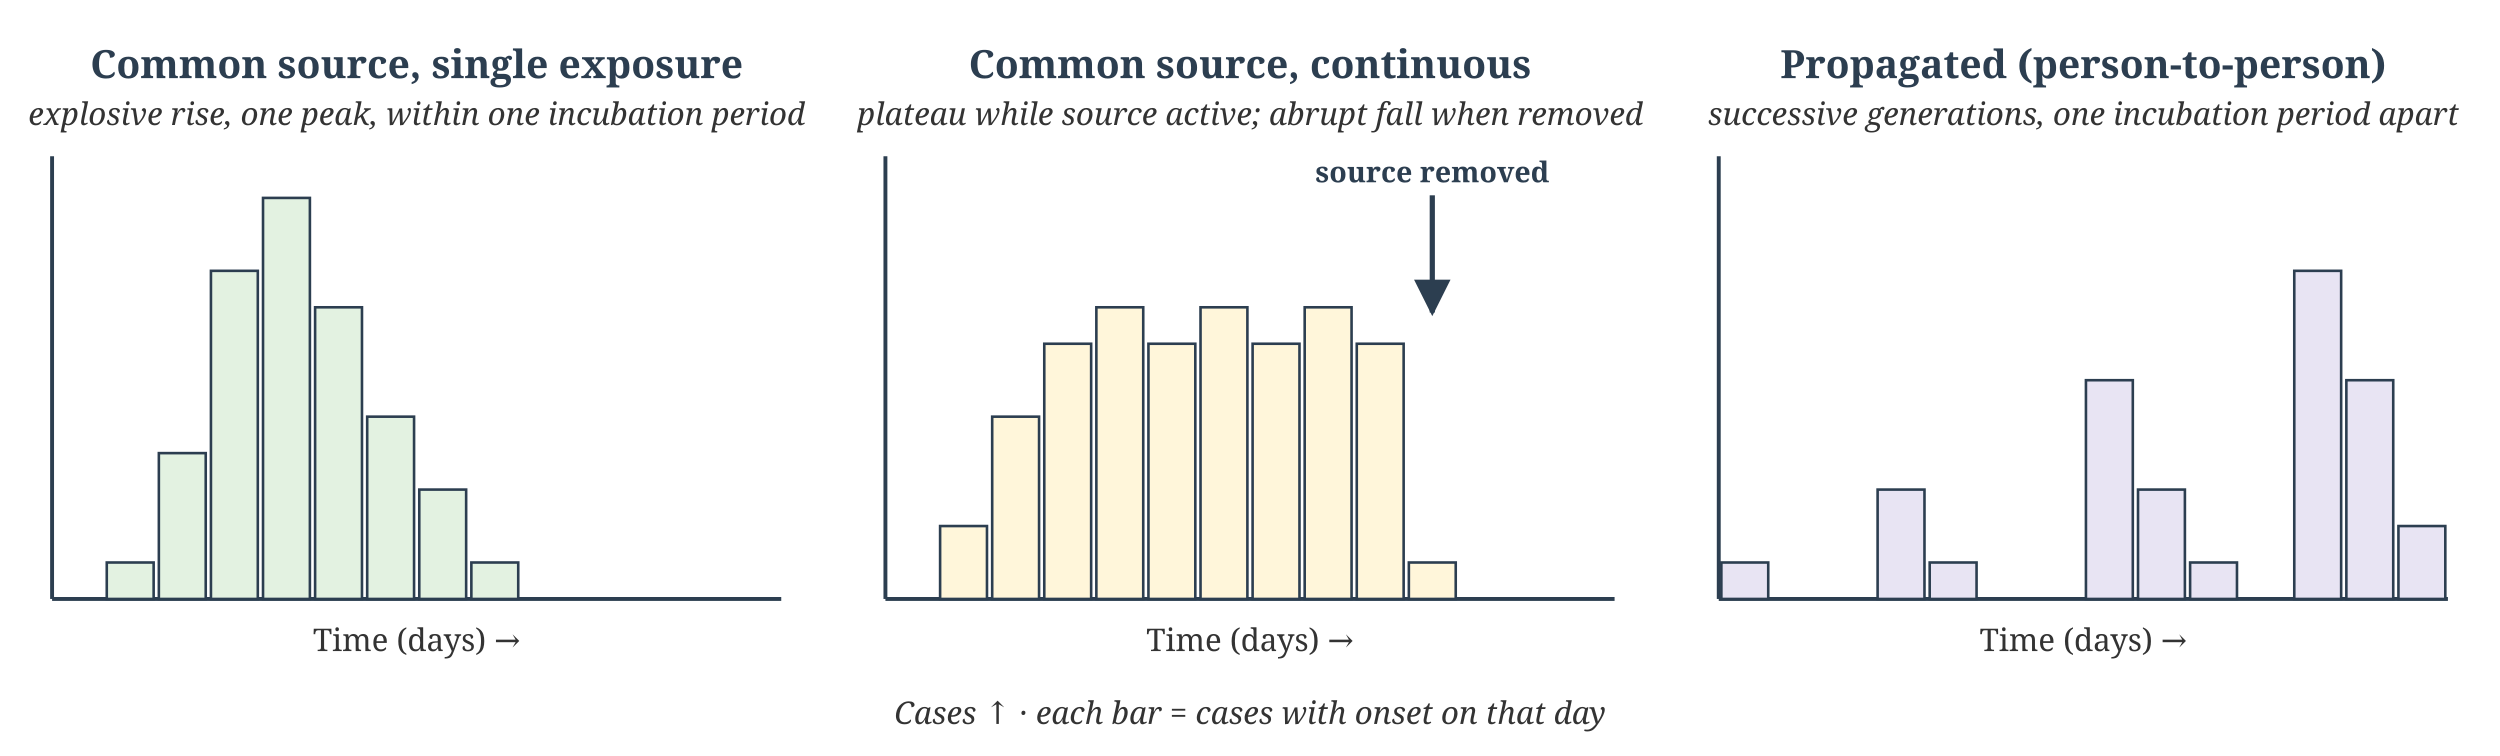
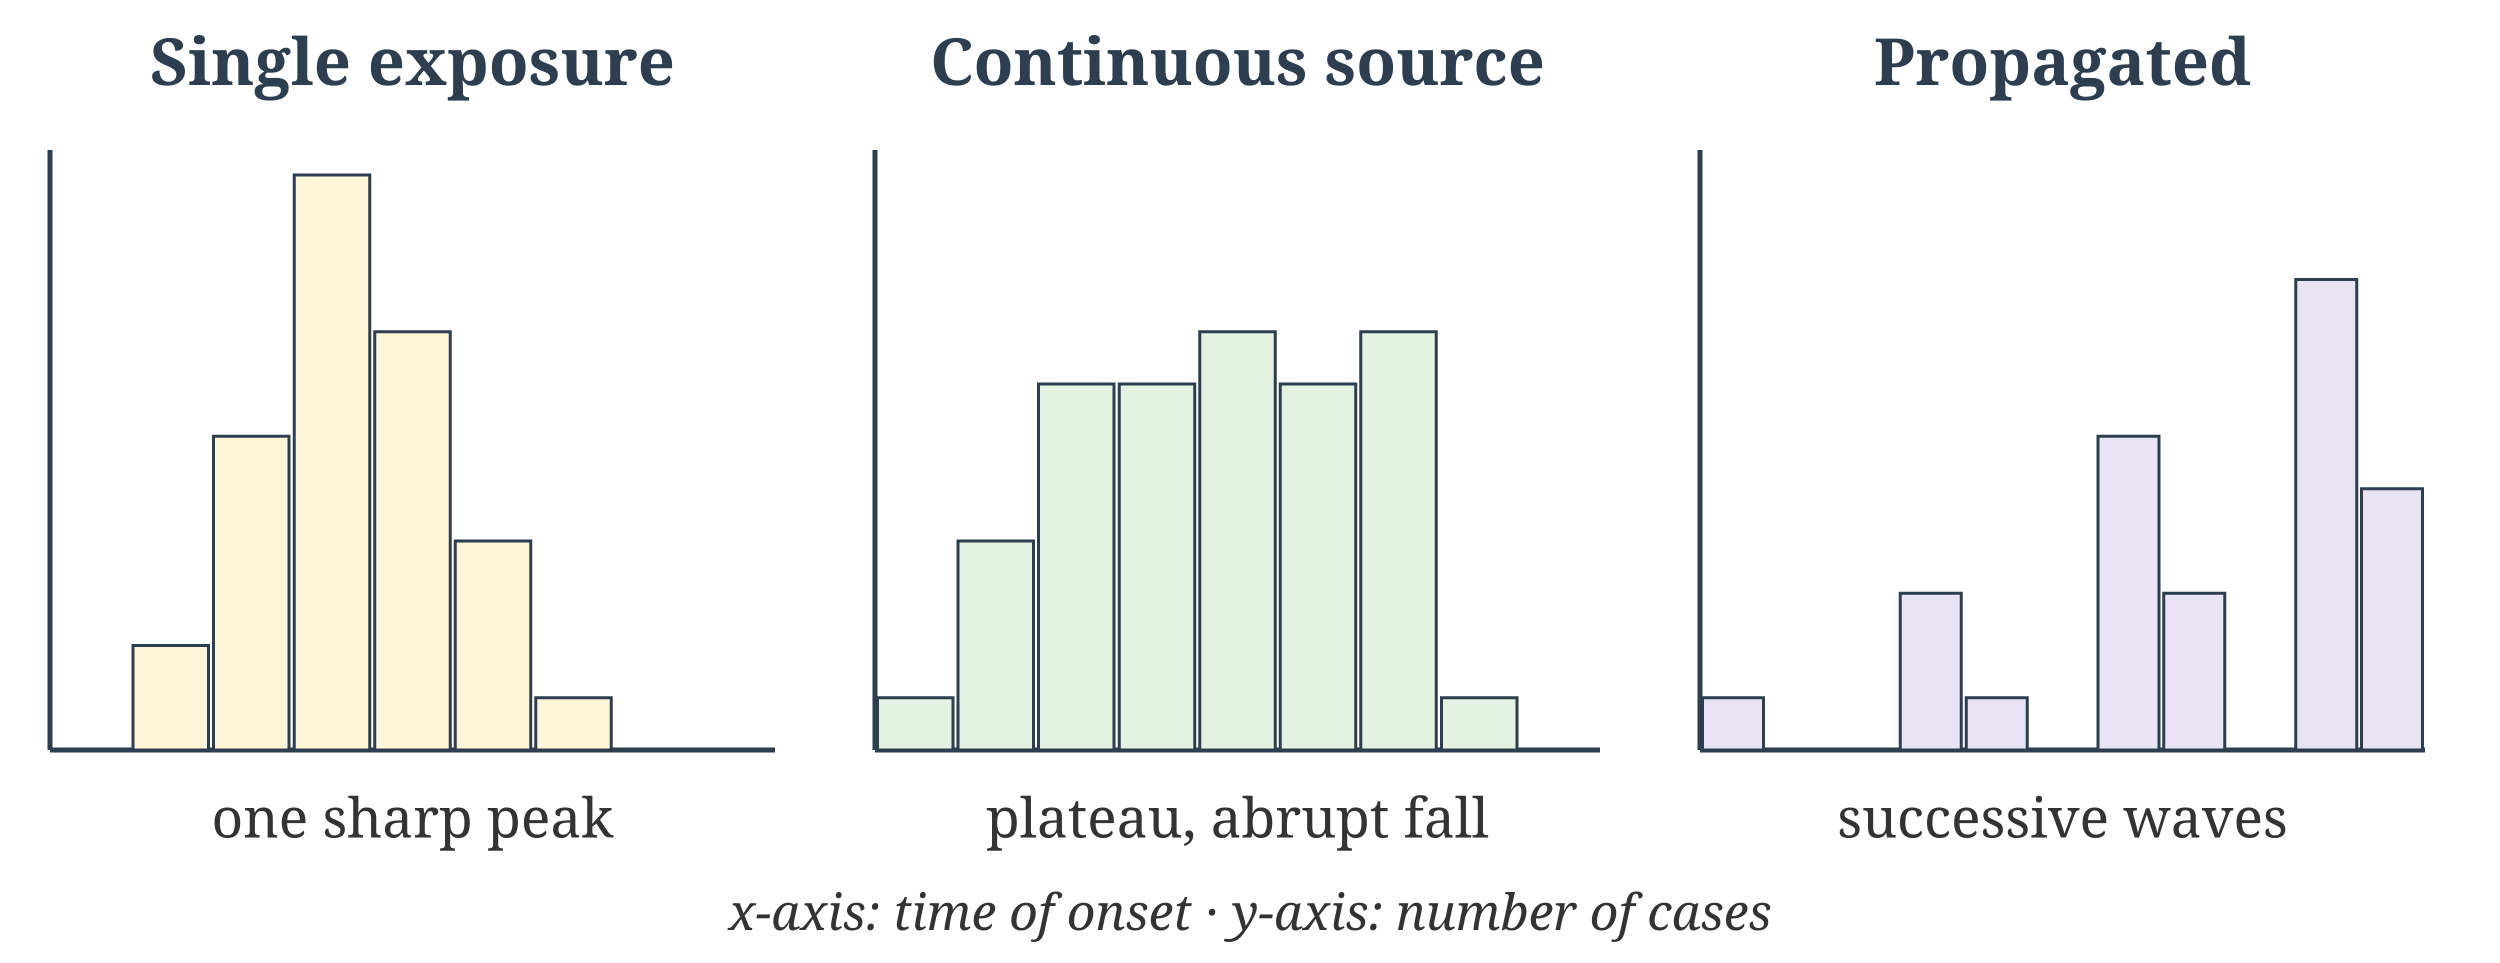
- <svg xmlns="http://www.w3.org/2000/svg" width="960" height="290" viewBox="0 0 960 290" role="img" aria-labelledby="title desc">
+ <svg xmlns="http://www.w3.org/2000/svg" width="1000" height="385" viewBox="0 0 1000 385" role="img" aria-labelledby="title desc">
  <defs>
    <marker id="arr" viewBox="0 0 10 10" refX="9" refY="5" markerWidth="7" markerHeight="7" orient="auto-start-reverse">
      <path d="M0,0 L10,5 L0,10 z" fill="#2c3e50" />
    </marker>
  </defs>
-   <line x1="20" y1="230" x2="300" y2="230" stroke="#2c3e50" stroke-width="1.5" />
-   <line x1="20" y1="230" x2="20" y2="60" stroke="#2c3e50" stroke-width="1.5" />
-   <rect x="21.0" y="230" width="18.0" height="0" fill="#E3F2E1" stroke="#2c3e50" stroke-width="1" />
-   <rect x="41.0" y="216" width="18.0" height="14" fill="#E3F2E1" stroke="#2c3e50" stroke-width="1" />
-   <rect x="61.0" y="174" width="18.0" height="56" fill="#E3F2E1" stroke="#2c3e50" stroke-width="1" />
-   <rect x="81.0" y="104" width="18.0" height="126" fill="#E3F2E1" stroke="#2c3e50" stroke-width="1" />
-   <rect x="101.0" y="76" width="18.0" height="154" fill="#E3F2E1" stroke="#2c3e50" stroke-width="1" />
-   <rect x="121.0" y="118" width="18.0" height="112" fill="#E3F2E1" stroke="#2c3e50" stroke-width="1" />
-   <rect x="141.0" y="160" width="18.0" height="70" fill="#E3F2E1" stroke="#2c3e50" stroke-width="1" />
-   <rect x="161.0" y="188" width="18.0" height="42" fill="#E3F2E1" stroke="#2c3e50" stroke-width="1" />
-   <rect x="181.0" y="216" width="18.0" height="14" fill="#E3F2E1" stroke="#2c3e50" stroke-width="1" />
-   <rect x="201.0" y="230" width="18.0" height="0" fill="#E3F2E1" stroke="#2c3e50" stroke-width="1" />
-   <rect x="221.0" y="230" width="18.0" height="0" fill="#E3F2E1" stroke="#2c3e50" stroke-width="1" />
-   <rect x="241.0" y="230" width="18.0" height="0" fill="#E3F2E1" stroke="#2c3e50" stroke-width="1" />
-   <rect x="261.0" y="230" width="18.0" height="0" fill="#E3F2E1" stroke="#2c3e50" stroke-width="1" />
-   <rect x="281.0" y="230" width="18.0" height="0" fill="#E3F2E1" stroke="#2c3e50" stroke-width="1" />
-   <text x="160" y="30" text-anchor="middle" font-family="Georgia, serif" font-size="15" font-weight="bold" fill="#2c3e50">Common source, single exposure</text>
-   <text x="160" y="48" text-anchor="middle" font-family="Georgia, serif" font-size="12" font-style="italic" fill="#333">explosive rise, one peak, within one incubation period</text>
-   <text x="160" y="250" text-anchor="middle" font-family="Georgia, serif" font-size="12" fill="#333">Time (days) →</text>
-   <line x1="340" y1="230" x2="620" y2="230" stroke="#2c3e50" stroke-width="1.5" />
-   <line x1="340" y1="230" x2="340" y2="60" stroke="#2c3e50" stroke-width="1.5" />
-   <rect x="341.0" y="230" width="18.0" height="0" fill="#FFF6DA" stroke="#2c3e50" stroke-width="1" />
-   <rect x="361.0" y="202" width="18.0" height="28" fill="#FFF6DA" stroke="#2c3e50" stroke-width="1" />
-   <rect x="381.0" y="160" width="18.0" height="70" fill="#FFF6DA" stroke="#2c3e50" stroke-width="1" />
-   <rect x="401.0" y="132" width="18.0" height="98" fill="#FFF6DA" stroke="#2c3e50" stroke-width="1" />
-   <rect x="421.0" y="118" width="18.0" height="112" fill="#FFF6DA" stroke="#2c3e50" stroke-width="1" />
-   <rect x="441.0" y="132" width="18.0" height="98" fill="#FFF6DA" stroke="#2c3e50" stroke-width="1" />
-   <rect x="461.0" y="118" width="18.0" height="112" fill="#FFF6DA" stroke="#2c3e50" stroke-width="1" />
-   <rect x="481.0" y="132" width="18.0" height="98" fill="#FFF6DA" stroke="#2c3e50" stroke-width="1" />
-   <rect x="501.0" y="118" width="18.0" height="112" fill="#FFF6DA" stroke="#2c3e50" stroke-width="1" />
-   <rect x="521.0" y="132" width="18.0" height="98" fill="#FFF6DA" stroke="#2c3e50" stroke-width="1" />
-   <rect x="541.0" y="216" width="18.0" height="14" fill="#FFF6DA" stroke="#2c3e50" stroke-width="1" />
-   <rect x="561.0" y="230" width="18.0" height="0" fill="#FFF6DA" stroke="#2c3e50" stroke-width="1" />
-   <rect x="581.0" y="230" width="18.0" height="0" fill="#FFF6DA" stroke="#2c3e50" stroke-width="1" />
-   <rect x="601.0" y="230" width="18.0" height="0" fill="#FFF6DA" stroke="#2c3e50" stroke-width="1" />
-   <text x="480" y="30" text-anchor="middle" font-family="Georgia, serif" font-size="15" font-weight="bold" fill="#2c3e50">Common source, continuous</text>
-   <text x="480" y="48" text-anchor="middle" font-family="Georgia, serif" font-size="12" font-style="italic" fill="#333">plateau while source active; abrupt fall when removed</text>
-   <text x="480" y="250" text-anchor="middle" font-family="Georgia, serif" font-size="12" fill="#333">Time (days) →</text>
-   <line x1="550.0" y1="75" x2="550.0" y2="120" stroke="#2c3e50" stroke-width="2" marker-end="url(#arr)" />
-   <text x="550.0" y="70" text-anchor="middle" font-family="Georgia, serif" font-size="11" font-weight="bold" fill="#2c3e50">source removed</text>
-   <line x1="660" y1="230" x2="940" y2="230" stroke="#2c3e50" stroke-width="1.5" />
-   <line x1="660" y1="230" x2="660" y2="60" stroke="#2c3e50" stroke-width="1.5" />
-   <rect x="661.0" y="216" width="18.0" height="14" fill="#E8E4F3" stroke="#2c3e50" stroke-width="1" />
-   <rect x="681.0" y="230" width="18.0" height="0" fill="#E8E4F3" stroke="#2c3e50" stroke-width="1" />
-   <rect x="701.0" y="230" width="18.0" height="0" fill="#E8E4F3" stroke="#2c3e50" stroke-width="1" />
-   <rect x="721.0" y="188" width="18.0" height="42" fill="#E8E4F3" stroke="#2c3e50" stroke-width="1" />
-   <rect x="741.0" y="216" width="18.0" height="14" fill="#E8E4F3" stroke="#2c3e50" stroke-width="1" />
-   <rect x="761.0" y="230" width="18.0" height="0" fill="#E8E4F3" stroke="#2c3e50" stroke-width="1" />
-   <rect x="781.0" y="230" width="18.0" height="0" fill="#E8E4F3" stroke="#2c3e50" stroke-width="1" />
-   <rect x="801.0" y="146" width="18.0" height="84" fill="#E8E4F3" stroke="#2c3e50" stroke-width="1" />
-   <rect x="821.0" y="188" width="18.0" height="42" fill="#E8E4F3" stroke="#2c3e50" stroke-width="1" />
-   <rect x="841.0" y="216" width="18.0" height="14" fill="#E8E4F3" stroke="#2c3e50" stroke-width="1" />
-   <rect x="861.0" y="230" width="18.0" height="0" fill="#E8E4F3" stroke="#2c3e50" stroke-width="1" />
-   <rect x="881.0" y="104" width="18.0" height="126" fill="#E8E4F3" stroke="#2c3e50" stroke-width="1" />
-   <rect x="901.0" y="146" width="18.0" height="84" fill="#E8E4F3" stroke="#2c3e50" stroke-width="1" />
-   <rect x="921.0" y="202" width="18.0" height="28" fill="#E8E4F3" stroke="#2c3e50" stroke-width="1" />
-   <text x="800" y="30" text-anchor="middle" font-family="Georgia, serif" font-size="15" font-weight="bold" fill="#2c3e50">Propagated (person-to-person)</text>
-   <text x="800" y="48" text-anchor="middle" font-family="Georgia, serif" font-size="12" font-style="italic" fill="#333">successive generations, one incubation period apart</text>
-   <text x="800" y="250" text-anchor="middle" font-family="Georgia, serif" font-size="12" fill="#333">Time (days) →</text>
-   <text x="480" y="278" text-anchor="middle" font-family="Georgia, serif" font-size="12" font-style="italic" fill="#333">Cases ↑ · each bar = cases with onset on that day</text>
+   <line x1="20" y1="300" x2="310" y2="300" stroke="#2c3e50" stroke-width="2" />
+   <line x1="20" y1="300" x2="20" y2="60" stroke="#2c3e50" stroke-width="2" />
+   <rect x="53.2" y="258.2" width="30.2" height="41.8" fill="#FFF6DA" stroke="#2c3e50" stroke-width="1.2" />
+   <rect x="85.4" y="174.5" width="30.2" height="125.5" fill="#FFF6DA" stroke="#2c3e50" stroke-width="1.2" />
+   <rect x="117.7" y="70.0" width="30.2" height="230.0" fill="#FFF6DA" stroke="#2c3e50" stroke-width="1.2" />
+   <rect x="149.9" y="132.7" width="30.2" height="167.3" fill="#FFF6DA" stroke="#2c3e50" stroke-width="1.2" />
+   <rect x="182.1" y="216.4" width="30.2" height="83.6" fill="#FFF6DA" stroke="#2c3e50" stroke-width="1.2" />
+   <rect x="214.3" y="279.1" width="30.2" height="20.9" fill="#FFF6DA" stroke="#2c3e50" stroke-width="1.2" />
+   <text x="165" y="34" text-anchor="middle" font-family="Georgia, serif" font-size="26" font-weight="bold" fill="#2c3e50">Single exposure</text>
+   <text x="165" y="335" text-anchor="middle" font-family="Georgia, serif" font-size="22" fill="#333">one sharp peak</text>
+   <line x1="350" y1="300" x2="640" y2="300" stroke="#2c3e50" stroke-width="2" />
+   <line x1="350" y1="300" x2="350" y2="60" stroke="#2c3e50" stroke-width="2" />
+   <rect x="351.0" y="279.1" width="30.2" height="20.9" fill="#E3F2E1" stroke="#2c3e50" stroke-width="1.2" />
+   <rect x="383.2" y="216.4" width="30.2" height="83.6" fill="#E3F2E1" stroke="#2c3e50" stroke-width="1.2" />
+   <rect x="415.4" y="153.6" width="30.2" height="146.4" fill="#E3F2E1" stroke="#2c3e50" stroke-width="1.2" />
+   <rect x="447.7" y="153.6" width="30.2" height="146.4" fill="#E3F2E1" stroke="#2c3e50" stroke-width="1.2" />
+   <rect x="479.9" y="132.7" width="30.2" height="167.3" fill="#E3F2E1" stroke="#2c3e50" stroke-width="1.2" />
+   <rect x="512.1" y="153.6" width="30.2" height="146.4" fill="#E3F2E1" stroke="#2c3e50" stroke-width="1.2" />
+   <rect x="544.3" y="132.7" width="30.2" height="167.3" fill="#E3F2E1" stroke="#2c3e50" stroke-width="1.2" />
+   <rect x="576.6" y="279.1" width="30.2" height="20.9" fill="#E3F2E1" stroke="#2c3e50" stroke-width="1.2" />
+   <text x="495" y="34" text-anchor="middle" font-family="Georgia, serif" font-size="26" font-weight="bold" fill="#2c3e50">Continuous source</text>
+   <text x="495" y="335" text-anchor="middle" font-family="Georgia, serif" font-size="22" fill="#333">plateau, abrupt fall</text>
+   <line x1="680" y1="300" x2="970" y2="300" stroke="#2c3e50" stroke-width="2" />
+   <line x1="680" y1="300" x2="680" y2="60" stroke="#2c3e50" stroke-width="2" />
+   <rect x="681.0" y="279.1" width="24.4" height="20.9" fill="#E8E4F3" stroke="#2c3e50" stroke-width="1.2" />
+   <rect x="760.1" y="237.3" width="24.4" height="62.7" fill="#E8E4F3" stroke="#2c3e50" stroke-width="1.2" />
+   <rect x="786.5" y="279.1" width="24.4" height="20.9" fill="#E8E4F3" stroke="#2c3e50" stroke-width="1.2" />
+   <rect x="839.2" y="174.5" width="24.4" height="125.5" fill="#E8E4F3" stroke="#2c3e50" stroke-width="1.2" />
+   <rect x="865.5" y="237.3" width="24.4" height="62.7" fill="#E8E4F3" stroke="#2c3e50" stroke-width="1.2" />
+   <rect x="918.3" y="111.8" width="24.4" height="188.2" fill="#E8E4F3" stroke="#2c3e50" stroke-width="1.2" />
+   <rect x="944.6" y="195.5" width="24.4" height="104.5" fill="#E8E4F3" stroke="#2c3e50" stroke-width="1.2" />
+   <text x="825" y="34" text-anchor="middle" font-family="Georgia, serif" font-size="26" font-weight="bold" fill="#2c3e50">Propagated</text>
+   <text x="825" y="335" text-anchor="middle" font-family="Georgia, serif" font-size="22" fill="#333">successive waves</text>
+   <text x="500" y="372" text-anchor="middle" font-family="Georgia, serif" font-size="20" font-style="italic" fill="#333">x-axis: time of onset · y-axis: number of cases</text>
</svg>
